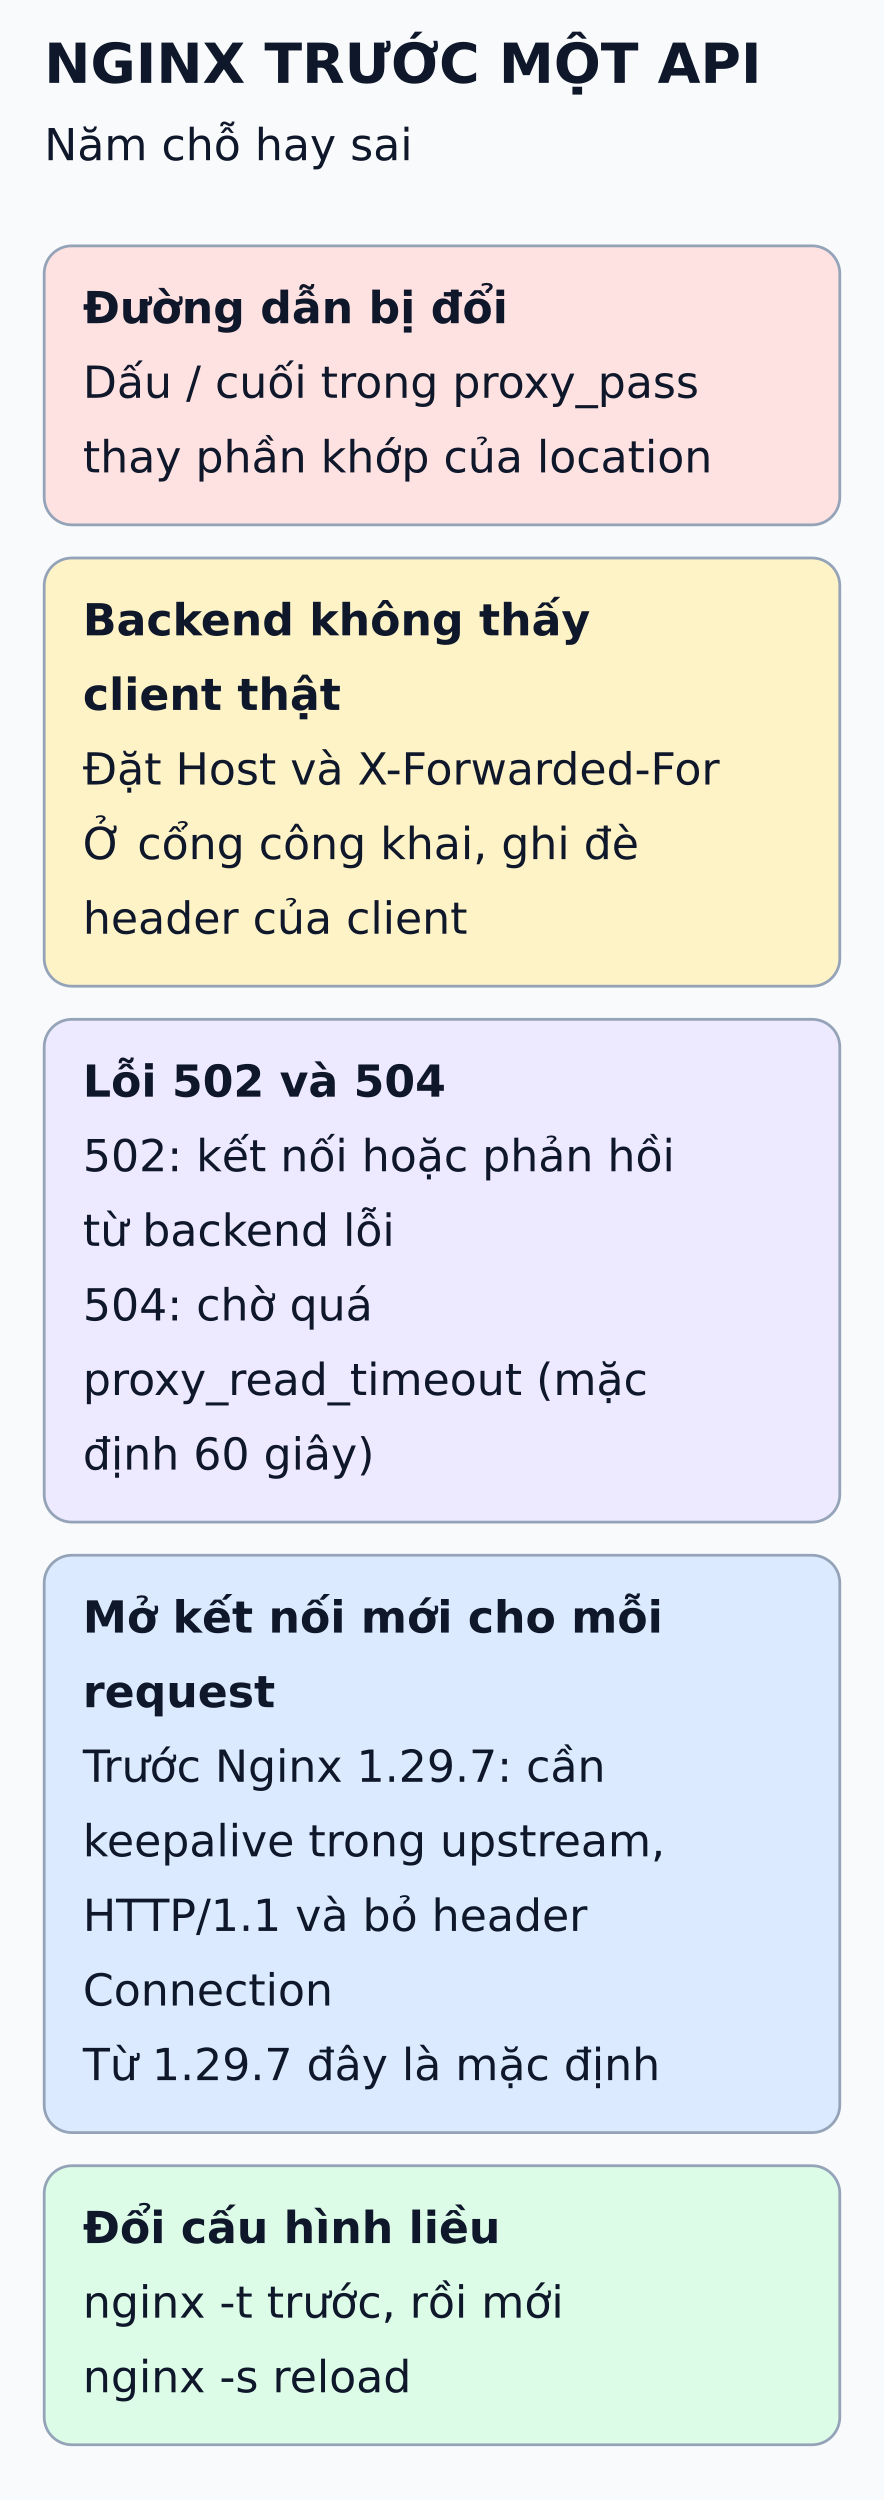
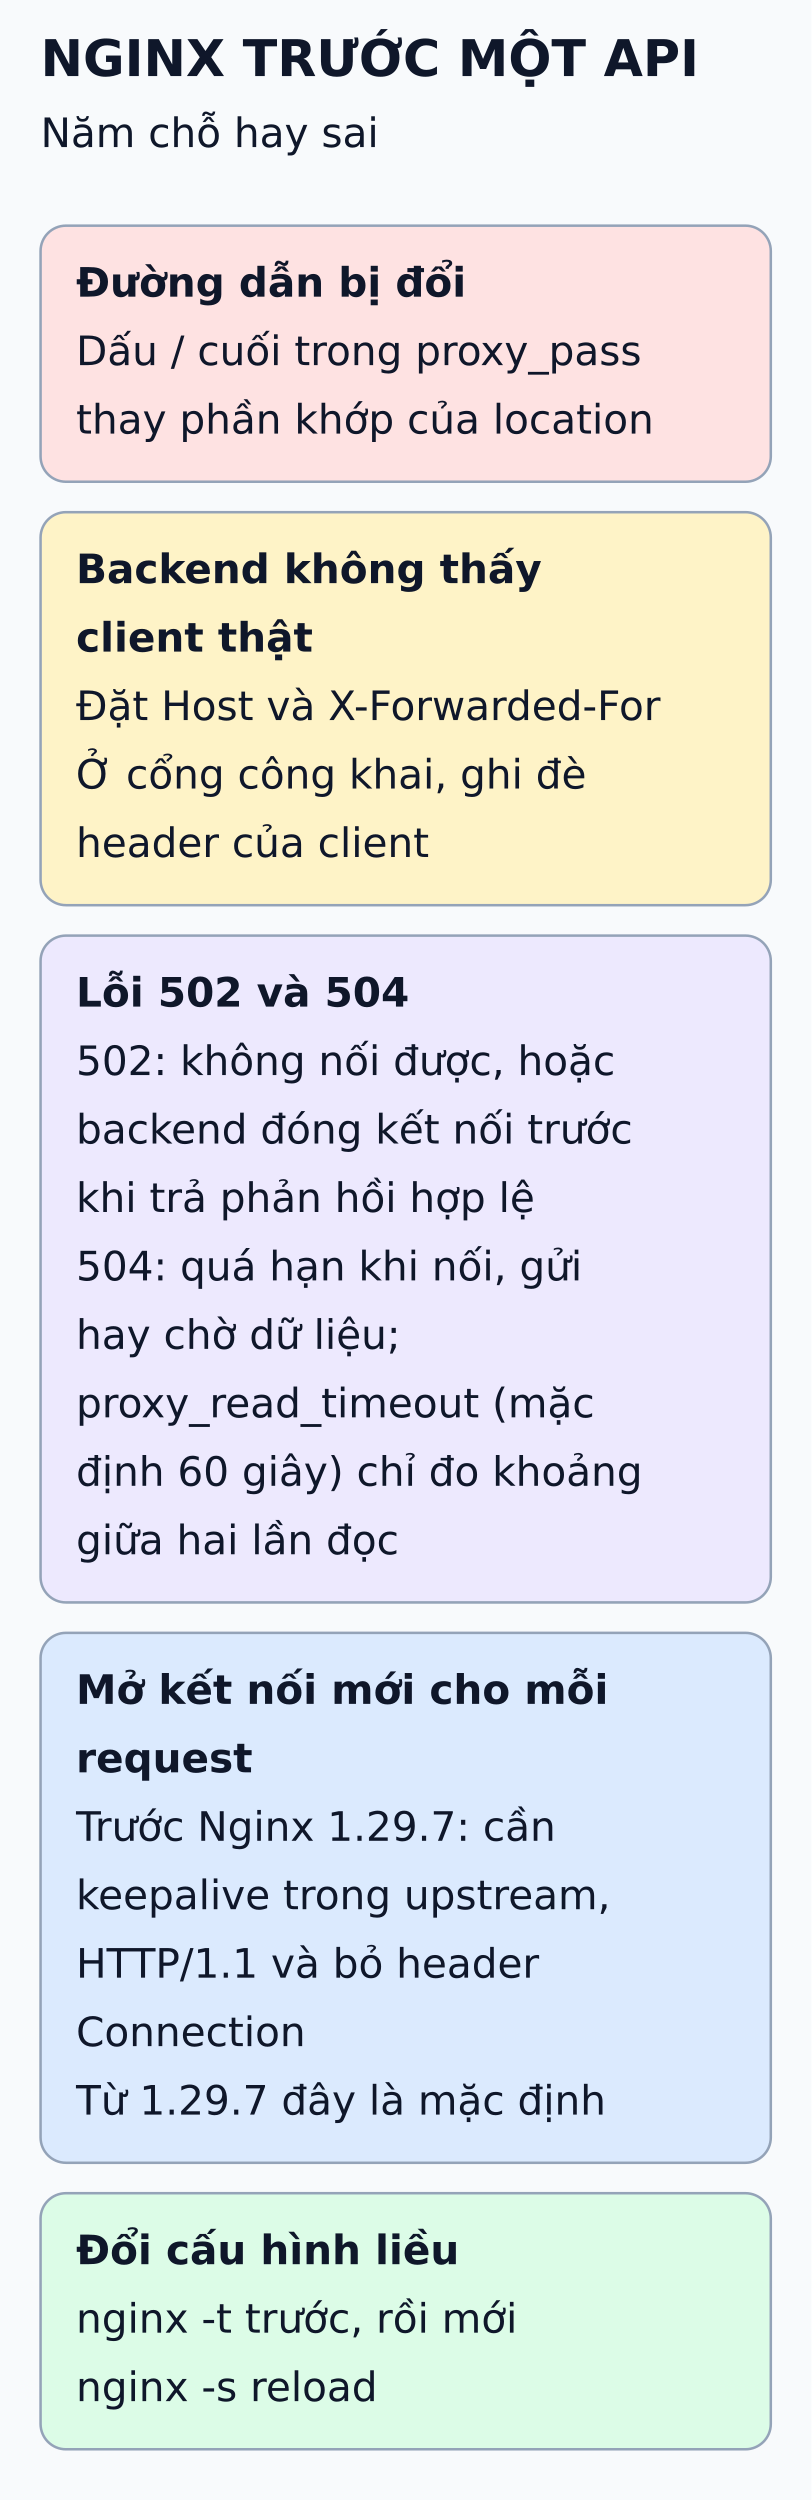
- <svg xmlns="http://www.w3.org/2000/svg" viewBox="0 0 320 905" width="320" height="905" role="img" aria-labelledby="title desc">
+ <svg xmlns="http://www.w3.org/2000/svg" viewBox="0 0 320 986" width="320" height="986" role="img" aria-labelledby="title desc">
  <defs>
    <marker id="arrow" markerWidth="8" markerHeight="8" refX="6" refY="3" orient="auto">
      <path d="M0,0 L6,3 L0,6" fill="none" stroke="#475569" stroke-width="1.5" />
    </marker>
  </defs>
-   <rect width="320" height="905" fill="#f8fafc" />
+   <rect width="320" height="986" fill="#f8fafc" />
  <g font-family="DejaVu Sans, Arial, sans-serif" fill="#0f172a">
    <text x="16" y="30" font-size="20" font-weight="bold">NGINX TRƯỚC MỘT API</text>
    <text x="16" y="58" font-size="16" font-weight="normal">Năm chỗ hay sai</text>
    <rect x="16" y="89" width="288" height="101" rx="10" fill="#fee2e2" stroke="#94a3b8" />
    <text x="30" y="117" font-size="16" font-weight="bold">Đường dẫn bị đổi</text>
    <text x="30" y="144" font-size="16" font-weight="normal">Dấu / cuối trong proxy_pass</text>
    <text x="30" y="171" font-size="16" font-weight="normal">thay phần khớp của location</text>
    <rect x="16" y="202" width="288" height="155" rx="10" fill="#fef3c7" stroke="#94a3b8" />
    <text x="30" y="230" font-size="16" font-weight="bold">Backend không thấy</text>
    <text x="30" y="257" font-size="16" font-weight="bold">client thật</text>
    <text x="30" y="284" font-size="16" font-weight="normal">Đặt Host và X-Forwarded-For</text>
    <text x="30" y="311" font-size="16" font-weight="normal">Ở cổng công khai, ghi đè</text>
    <text x="30" y="338" font-size="16" font-weight="normal">header của client</text>
-     <rect x="16" y="369" width="288" height="182" rx="10" fill="#ede9fe" stroke="#94a3b8" />
+     <rect x="16" y="369" width="288" height="263" rx="10" fill="#ede9fe" stroke="#94a3b8" />
    <text x="30" y="397" font-size="16" font-weight="bold">Lỗi 502 và 504</text>
-     <text x="30" y="424" font-size="16" font-weight="normal">502: kết nối hoặc phản hồi</text>
-     <text x="30" y="451" font-size="16" font-weight="normal">từ backend lỗi</text>
-     <text x="30" y="478" font-size="16" font-weight="normal">504: chờ quá</text>
-     <text x="30" y="505" font-size="16" font-weight="normal">proxy_read_timeout (mặc</text>
-     <text x="30" y="532" font-size="16" font-weight="normal">định 60 giây)</text>
-     <rect x="16" y="563" width="288" height="209" rx="10" fill="#dbeafe" stroke="#94a3b8" />
-     <text x="30" y="591" font-size="16" font-weight="bold">Mở kết nối mới cho mỗi</text>
-     <text x="30" y="618" font-size="16" font-weight="bold">request</text>
-     <text x="30" y="645" font-size="16" font-weight="normal">Trước Nginx 1.29.7: cần</text>
-     <text x="30" y="672" font-size="16" font-weight="normal">keepalive trong upstream,</text>
-     <text x="30" y="699" font-size="16" font-weight="normal">HTTP/1.1 và bỏ header</text>
-     <text x="30" y="726" font-size="16" font-weight="normal">Connection</text>
-     <text x="30" y="753" font-size="16" font-weight="normal">Từ 1.29.7 đây là mặc định</text>
-     <rect x="16" y="784" width="288" height="101" rx="10" fill="#dcfce7" stroke="#94a3b8" />
-     <text x="30" y="812" font-size="16" font-weight="bold">Đổi cấu hình liều</text>
-     <text x="30" y="839" font-size="16" font-weight="normal">nginx -t trước, rồi mới</text>
-     <text x="30" y="866" font-size="16" font-weight="normal">nginx -s reload</text>
+     <text x="30" y="424" font-size="16" font-weight="normal">502: không nối được, hoặc</text>
+     <text x="30" y="451" font-size="16" font-weight="normal">backend đóng kết nối trước</text>
+     <text x="30" y="478" font-size="16" font-weight="normal">khi trả phản hồi hợp lệ</text>
+     <text x="30" y="505" font-size="16" font-weight="normal">504: quá hạn khi nối, gửi</text>
+     <text x="30" y="532" font-size="16" font-weight="normal">hay chờ dữ liệu;</text>
+     <text x="30" y="559" font-size="16" font-weight="normal">proxy_read_timeout (mặc</text>
+     <text x="30" y="586" font-size="16" font-weight="normal">định 60 giây) chỉ đo khoảng</text>
+     <text x="30" y="613" font-size="16" font-weight="normal">giữa hai lần đọc</text>
+     <rect x="16" y="644" width="288" height="209" rx="10" fill="#dbeafe" stroke="#94a3b8" />
+     <text x="30" y="672" font-size="16" font-weight="bold">Mở kết nối mới cho mỗi</text>
+     <text x="30" y="699" font-size="16" font-weight="bold">request</text>
+     <text x="30" y="726" font-size="16" font-weight="normal">Trước Nginx 1.29.7: cần</text>
+     <text x="30" y="753" font-size="16" font-weight="normal">keepalive trong upstream,</text>
+     <text x="30" y="780" font-size="16" font-weight="normal">HTTP/1.1 và bỏ header</text>
+     <text x="30" y="807" font-size="16" font-weight="normal">Connection</text>
+     <text x="30" y="834" font-size="16" font-weight="normal">Từ 1.29.7 đây là mặc định</text>
+     <rect x="16" y="865" width="288" height="101" rx="10" fill="#dcfce7" stroke="#94a3b8" />
+     <text x="30" y="893" font-size="16" font-weight="bold">Đổi cấu hình liều</text>
+     <text x="30" y="920" font-size="16" font-weight="normal">nginx -t trước, rồi mới</text>
+     <text x="30" y="947" font-size="16" font-weight="normal">nginx -s reload</text>
  </g>
</svg>
